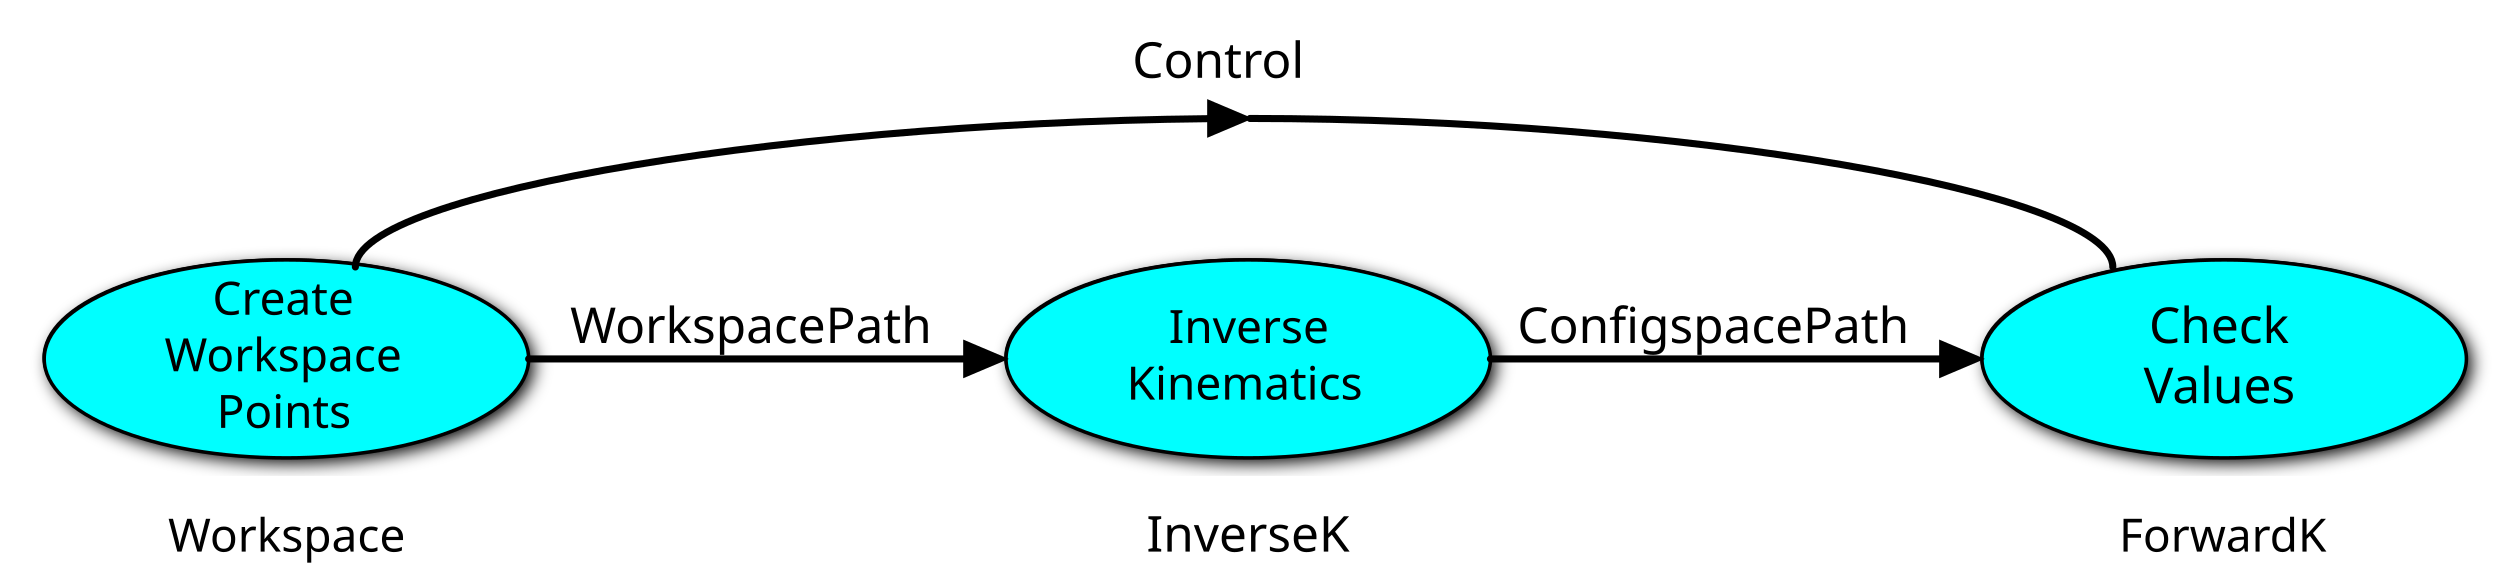
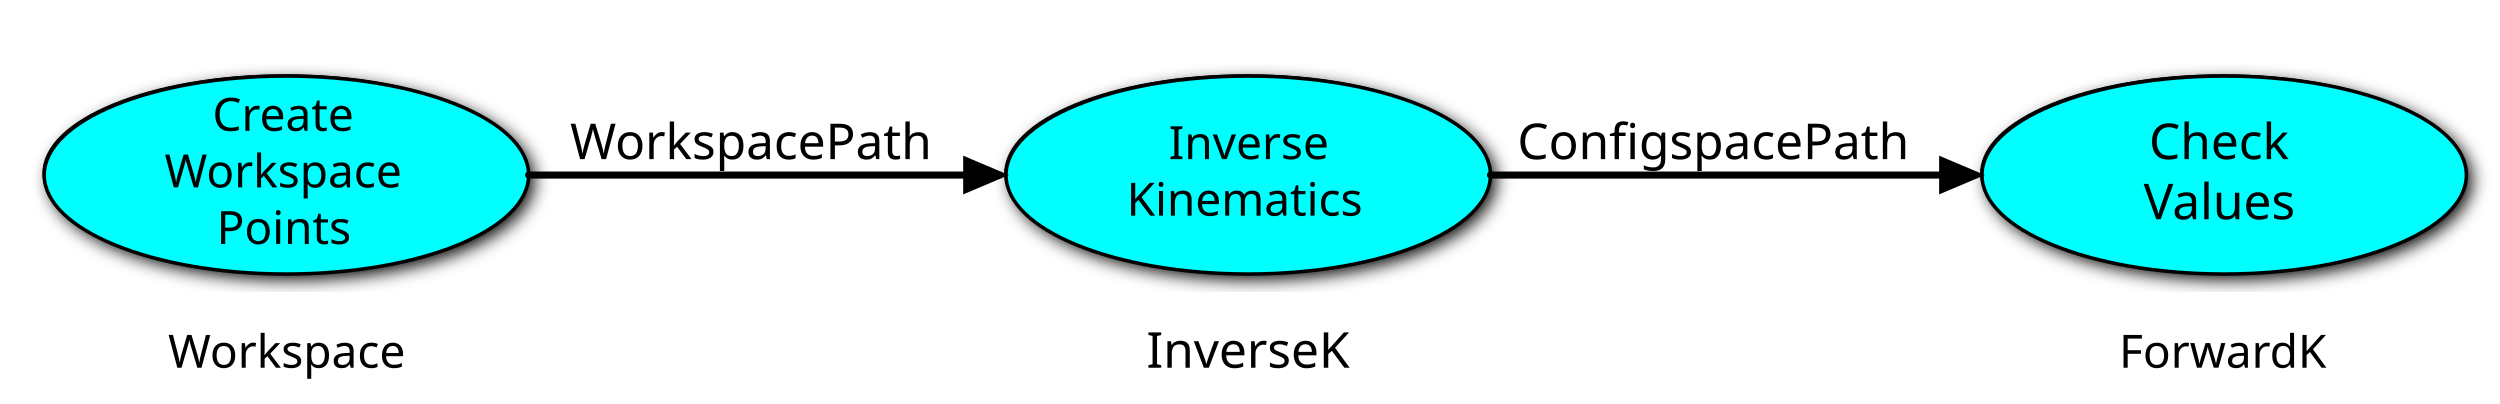
- <svg xmlns="http://www.w3.org/2000/svg" width="100%" height="100%" viewBox="0 0 707 166" version="1.1">
+ <svg xmlns="http://www.w3.org/2000/svg" width="100%" height="100%" viewBox="0 0 707 114" version="1.1">
  <g transform="scale(1, 1)">
    <g>
      <defs>
        <filter id="fillShadow-703EFC14-14CA-4171-903A-83F6BE92C1F1">
          <feGaussianBlur in="SourceAlpha" stdDeviation="2.4" />
          <feOffset dx="2.0" dy="2.0" />
          <feMerge>
            <feMergeNode />
            <feMergeNode in="SourceGraphic" />
          </feMerge>
        </filter>
      </defs>
-       <ellipse cx="628.50" cy="101.00" rx="68.50" ry="28.00" fill="rgb(0, 0, 0)" filter="url(#fillShadow-703EFC14-14CA-4171-903A-83F6BE92C1F1)" />
+       <ellipse cx="628.50" cy="49.00" rx="68.50" ry="28.00" fill="rgb(0, 0, 0)" filter="url(#fillShadow-703EFC14-14CA-4171-903A-83F6BE92C1F1)" />
    </g>
    <g>
-       <ellipse cx="628.50" cy="101.00" rx="68.50" ry="28.00" transform="                     translate(0.5 0.5)                     " fill="rgb(0, 255, 255)" stroke-width="1.00" stroke-linecap="round" stroke-linejoin="round" stroke="rgb(0, 0, 0)" />
+       <ellipse cx="628.50" cy="49.00" rx="68.50" ry="28.00" transform="                     translate(0.5 0.5)                     " fill="rgb(0, 255, 255)" stroke-width="1.00" stroke-linecap="round" stroke-linejoin="round" stroke="rgb(0, 0, 0)" />
    </g>
    <g>
      <defs>
        <filter id="fillShadow-02CBFD95-BFEA-4B06-BFDB-F9019897FF89">
          <feGaussianBlur in="SourceAlpha" stdDeviation="2.4" />
          <feOffset dx="2.0" dy="2.0" />
          <feMerge>
            <feMergeNode />
            <feMergeNode in="SourceGraphic" />
          </feMerge>
        </filter>
      </defs>
-       <ellipse cx="352.50" cy="101.00" rx="68.50" ry="28.00" fill="rgb(0, 0, 0)" filter="url(#fillShadow-02CBFD95-BFEA-4B06-BFDB-F9019897FF89)" />
+       <ellipse cx="352.50" cy="49.00" rx="68.50" ry="28.00" fill="rgb(0, 0, 0)" filter="url(#fillShadow-02CBFD95-BFEA-4B06-BFDB-F9019897FF89)" />
    </g>
    <g>
-       <ellipse cx="352.50" cy="101.00" rx="68.50" ry="28.00" transform="                     translate(0.5 0.5)                     " fill="rgb(0, 255, 255)" stroke-width="1.00" stroke-linecap="round" stroke-linejoin="round" stroke="rgb(0, 0, 0)" />
+       <ellipse cx="352.50" cy="49.00" rx="68.50" ry="28.00" transform="                     translate(0.5 0.5)                     " fill="rgb(0, 255, 255)" stroke-width="1.00" stroke-linecap="round" stroke-linejoin="round" stroke="rgb(0, 0, 0)" />
    </g>
    <g>
      <defs>
        <filter id="fillShadow-8E0B58A9-0B96-42E8-9C77-B37D27BAED32">
          <feGaussianBlur in="SourceAlpha" stdDeviation="2.4" />
          <feOffset dx="2.0" dy="2.0" />
          <feMerge>
            <feMergeNode />
            <feMergeNode in="SourceGraphic" />
          </feMerge>
        </filter>
      </defs>
-       <ellipse cx="80.50" cy="101.00" rx="68.50" ry="28.00" fill="rgb(0, 0, 0)" filter="url(#fillShadow-8E0B58A9-0B96-42E8-9C77-B37D27BAED32)" />
+       <ellipse cx="80.50" cy="49.00" rx="68.50" ry="28.00" fill="rgb(0, 0, 0)" filter="url(#fillShadow-8E0B58A9-0B96-42E8-9C77-B37D27BAED32)" />
    </g>
    <g>
-       <ellipse cx="80.50" cy="101.00" rx="68.50" ry="28.00" transform="                     translate(0.5 0.5)                     " fill="rgb(0, 255, 255)" stroke-width="1.00" stroke-linecap="round" stroke-linejoin="round" stroke="rgb(0, 0, 0)" />
+       <ellipse cx="80.50" cy="49.00" rx="68.50" ry="28.00" transform="                     translate(0.5 0.5)                     " fill="rgb(0, 255, 255)" stroke-width="1.00" stroke-linecap="round" stroke-linejoin="round" stroke="rgb(0, 0, 0)" />
    </g>
    <g>
-       <path d="                     M44.00 75.00                     L117.00 75.00                     L117.00 126.00                     L44.00 126.00                     Z                     " fill="none" />
-       <text x="60.08" y="89.00">
+       <path d="                     M44.00 23.00                     L117.00 23.00                     L117.00 74.00                     L44.00 74.00                     Z                     " fill="none" />
+       <text x="60.08" y="37.00">
        <tspan style="font-family:LucidaGrande; font-size:13px; font-style:normal; font-weight:normal;" fill="rgb(0, 0, 0)">Create
                </tspan>
      </text>
-       <text x="46.54" y="105.00">
+       <text x="46.54" y="53.00">
        <tspan style="font-family:LucidaGrande; font-size:13px; font-style:normal; font-weight:normal;" fill="rgb(0, 0, 0)">Workspace
                </tspan>
      </text>
-       <text x="61.26" y="121.00">
+       <text x="61.26" y="69.00">
        <tspan style="font-family:LucidaGrande; font-size:13px; font-style:normal; font-weight:normal;" fill="rgb(0, 0, 0)">Points</tspan>
      </text>
    </g>
    <g>
-       <path d="                     M316.00 84.00                     L390.00 84.00                     L390.00 118.00                     L316.00 118.00                     Z                     " fill="none" />
-       <text x="330.51" y="97.00">
+       <path d="                     M316.00 32.00                     L390.00 32.00                     L390.00 66.00                     L316.00 66.00                     Z                     " fill="none" />
+       <text x="330.51" y="45.00">
        <tspan style="font-family:LucidaGrande; font-size:13px; font-style:normal; font-weight:normal;" fill="rgb(0, 0, 0)">Inverse
                </tspan>
      </text>
-       <text x="318.61" y="113.00">
+       <text x="318.61" y="61.00">
        <tspan style="font-family:LucidaGrande; font-size:13px; font-style:normal; font-weight:normal;" fill="rgb(0, 0, 0)">Kinematics</tspan>
      </text>
    </g>
    <g>
-       <path d="                     M606.00 84.00                     L651.00 84.00                     L651.00 118.00                     L606.00 118.00                     Z                     " fill="none" />
-       <text x="607.74" y="97.00">
+       <path d="                     M606.00 32.00                     L651.00 32.00                     L651.00 66.00                     L606.00 66.00                     Z                     " fill="none" />
+       <text x="607.74" y="45.00">
        <tspan style="font-family:LucidaGrande; font-size:14px; font-style:normal; font-weight:normal;" fill="rgb(0, 0, 0)">Check
                </tspan>
      </text>
-       <text x="606.22" y="114.00">
+       <text x="606.22" y="62.00">
        <tspan style="font-family:LucidaGrande; font-size:14px; font-style:normal; font-weight:normal;" fill="rgb(0, 0, 0)">Values</tspan>
      </text>
    </g>
    <g>
      <defs>
        <clipPath id="clipPath-B9FD2DCB-65F1-4BD4-B64C-C28ABE5C7737">
-           <path d="                         M-10000,-10000 h100000 v100000 h-100000 v-100000                         M272.50 101.50                         L272.50 96.50                         L294.50 96.50                         L294.50 106.50                         L272.50 106.50                         Z                         " clip-rule="evenodd" />
+           <path d="                         M-10000,-10000 h100000 v100000 h-100000 v-100000                         M272.50 49.50                         L272.50 44.50                         L294.50 44.50                         L294.50 54.50                         L272.50 54.50                         Z                         " clip-rule="evenodd" />
        </clipPath>
      </defs>
-       <path d="                     M149.00 101.00                     L284.00 101.00                     " clip-path="url(#clipPath-B9FD2DCB-65F1-4BD4-B64C-C28ABE5C7737)" transform="                     translate(0.5 0.5)                     " fill="none" stroke-width="2.00" stroke-linecap="round" stroke-linejoin="round" stroke="rgb(0, 0, 0)" />
-       <path d="                     M273.09 101.50                     L273.09 97.09                     L283.50 101.50                     L273.09 105.91                     Z                     " fill="rgb(0, 0, 0)" stroke-width="1.41" stroke-linecap="butt" stroke-linejoin="miter" stroke="rgb(0, 0, 0)" />
+       <path d="                     M149.00 49.00                     L284.00 49.00                     " clip-path="url(#clipPath-B9FD2DCB-65F1-4BD4-B64C-C28ABE5C7737)" transform="                     translate(0.5 0.5)                     " fill="none" stroke-width="2.00" stroke-linecap="round" stroke-linejoin="round" stroke="rgb(0, 0, 0)" />
+       <path d="                     M273.09 49.50                     L273.09 45.09                     L283.50 49.50                     L273.09 53.91                     Z                     " fill="rgb(0, 0, 0)" stroke-width="1.41" stroke-linecap="butt" stroke-linejoin="miter" stroke="rgb(0, 0, 0)" />
    </g>
    <g>
      <defs>
        <clipPath id="clipPath-A7CDC699-3A23-4693-8F08-8B9007739CDE">
-           <path d="                         M-10000,-10000 h100000 v100000 h-100000 v-100000                         M548.50 101.50                         L548.50 96.50                         L570.50 96.50                         L570.50 106.50                         L548.50 106.50                         Z                         " clip-rule="evenodd" />
+           <path d="                         M-10000,-10000 h100000 v100000 h-100000 v-100000                         M548.50 49.50                         L548.50 44.50                         L570.50 44.50                         L570.50 54.50                         L548.50 54.50                         Z                         " clip-rule="evenodd" />
        </clipPath>
      </defs>
-       <path d="                     M421.00 101.00                     L560.00 101.00                     " clip-path="url(#clipPath-A7CDC699-3A23-4693-8F08-8B9007739CDE)" transform="                     translate(0.5 0.5)                     " fill="none" stroke-width="2.00" stroke-linecap="round" stroke-linejoin="round" stroke="rgb(0, 0, 0)" />
-       <path d="                     M549.09 101.50                     L549.09 97.09                     L559.50 101.50                     L549.09 105.91                     Z                     " fill="rgb(0, 0, 0)" stroke-width="1.41" stroke-linecap="butt" stroke-linejoin="miter" stroke="rgb(0, 0, 0)" />
+       <path d="                     M421.00 49.00                     L560.00 49.00                     " clip-path="url(#clipPath-A7CDC699-3A23-4693-8F08-8B9007739CDE)" transform="                     translate(0.5 0.5)                     " fill="none" stroke-width="2.00" stroke-linecap="round" stroke-linejoin="round" stroke="rgb(0, 0, 0)" />
+       <path d="                     M549.09 49.50                     L549.09 45.09                     L559.50 49.50                     L549.09 53.91                     Z                     " fill="rgb(0, 0, 0)" stroke-width="1.41" stroke-linecap="butt" stroke-linejoin="miter" stroke="rgb(0, 0, 0)" />
    </g>
    <g>
-       <path d="                     M161.00 84.00                     L264.00 84.00                     L264.00 101.00                     L161.00 101.00                     Z                     " fill="none" />
-       <text x="161.23" y="97.00">
+       <path d="                     M161.00 32.00                     L264.00 32.00                     L264.00 49.00                     L161.00 49.00                     Z                     " fill="none" />
+       <text x="161.23" y="45.00">
        <tspan style="font-family:LucidaGrande; font-size:14px; font-style:normal; font-weight:normal;" fill="rgb(0, 0, 0)">WorkspacePath</tspan>
      </text>
    </g>
    <g>
-       <path d="                     M320.00 9.00                     L371.00 9.00                     L371.00 26.00                     L320.00 26.00                     Z                     " fill="none" />
-       <text x="320.21" y="22.00">
-         <tspan style="font-family:LucidaGrande; font-size:14px; font-style:normal; font-weight:normal;" fill="rgb(0, 0, 0)">Control</tspan>
-       </text>
-     </g>
-     <g>
-       <path d="                     M429.00 84.00                     L542.00 84.00                     L542.00 101.00                     L429.00 101.00                     Z                     " fill="none" />
-       <text x="429.11" y="97.00">
+       <path d="                     M429.00 32.00                     L542.00 32.00                     L542.00 49.00                     L429.00 49.00                     Z                     " fill="none" />
+       <text x="429.11" y="45.00">
        <tspan style="font-family:LucidaGrande; font-size:14px; font-style:normal; font-weight:normal;" fill="rgb(0, 0, 0)">ConfigspacePath</tspan>
      </text>
    </g>
    <g>
-       <path d="                     M324.00 143.00                     L382.00 143.00                     L382.00 160.00                     L324.00 160.00                     Z                     " fill="none" />
-       <text x="324.21" y="156.00">
+       <path d="                     M324.00 91.00                     L382.00 91.00                     L382.00 108.00                     L324.00 108.00                     Z                     " fill="none" />
+       <text x="324.21" y="104.00">
        <tspan style="font-family:LucidaGrande; font-size:14px; font-style:normal; font-weight:normal;" fill="rgb(0, 0, 0)">InverseK</tspan>
      </text>
    </g>
    <g>
-       <path d="                     M45.00 143.00                     L118.00 143.00                     L118.00 160.00                     L45.00 160.00                     Z                     " fill="none" />
-       <text x="47.54" y="156.00">
+       <path d="                     M45.00 91.00                     L118.00 91.00                     L118.00 108.00                     L45.00 108.00                     Z                     " fill="none" />
+       <text x="47.54" y="104.00">
        <tspan style="font-family:LucidaGrande; font-size:13px; font-style:normal; font-weight:normal;" fill="rgb(0, 0, 0)">Workspace</tspan>
      </text>
    </g>
    <g>
-       <path d="                     M597.00 143.00                     L661.00 143.00                     L661.00 160.00                     L597.00 160.00                     Z                     " fill="none" />
-       <text x="599.27" y="156.00">
+       <path d="                     M597.00 91.00                     L661.00 91.00                     L661.00 108.00                     L597.00 108.00                     Z                     " fill="none" />
+       <text x="599.27" y="104.00">
        <tspan style="font-family:LucidaGrande; font-size:13px; font-style:normal; font-weight:normal;" fill="rgb(0, 0, 0)">ForwardK</tspan>
      </text>
    </g>
-     <g>
-       <defs>
-         <clipPath id="clipPath-102FF35D-0767-4BF1-BEF5-54CC7B9B569B">
-           <path d="                         M-10000,-10000 h100000 v100000 h-100000 v-100000                         M341.50 33.50                         L341.50 28.50                         L363.50 28.50                         L363.50 38.50                         L341.50 38.50                         Z                         " clip-rule="evenodd" />
-         </clipPath>
-       </defs>
-       <path d="                     M100.00 75.00                     C100.00 54.00 226.50 33.00 353.00 33.00                     " clip-path="url(#clipPath-102FF35D-0767-4BF1-BEF5-54CC7B9B569B)" transform="                     translate(0.5 0.5)                     " fill="none" stroke-width="2.00" stroke-linecap="round" stroke-linejoin="round" stroke="rgb(0, 0, 0)" />
-       <path d="                     M342.09 33.50                     L342.09 29.09                     L352.50 33.50                     L342.09 37.91                     Z                     " fill="rgb(0, 0, 0)" stroke-width="1.41" stroke-linecap="butt" stroke-linejoin="miter" stroke="rgb(0, 0, 0)" />
-     </g>
-     <g>
-       <path d="                     M597.00 75.00                     C597.00 54.00 475.00 33.00 353.00 33.00                     " transform="                     translate(0.5 0.5)                     " fill="none" stroke-width="2.00" stroke-linecap="round" stroke-linejoin="round" stroke="rgb(0, 0, 0)" />
-     </g>
  </g>
</svg>
